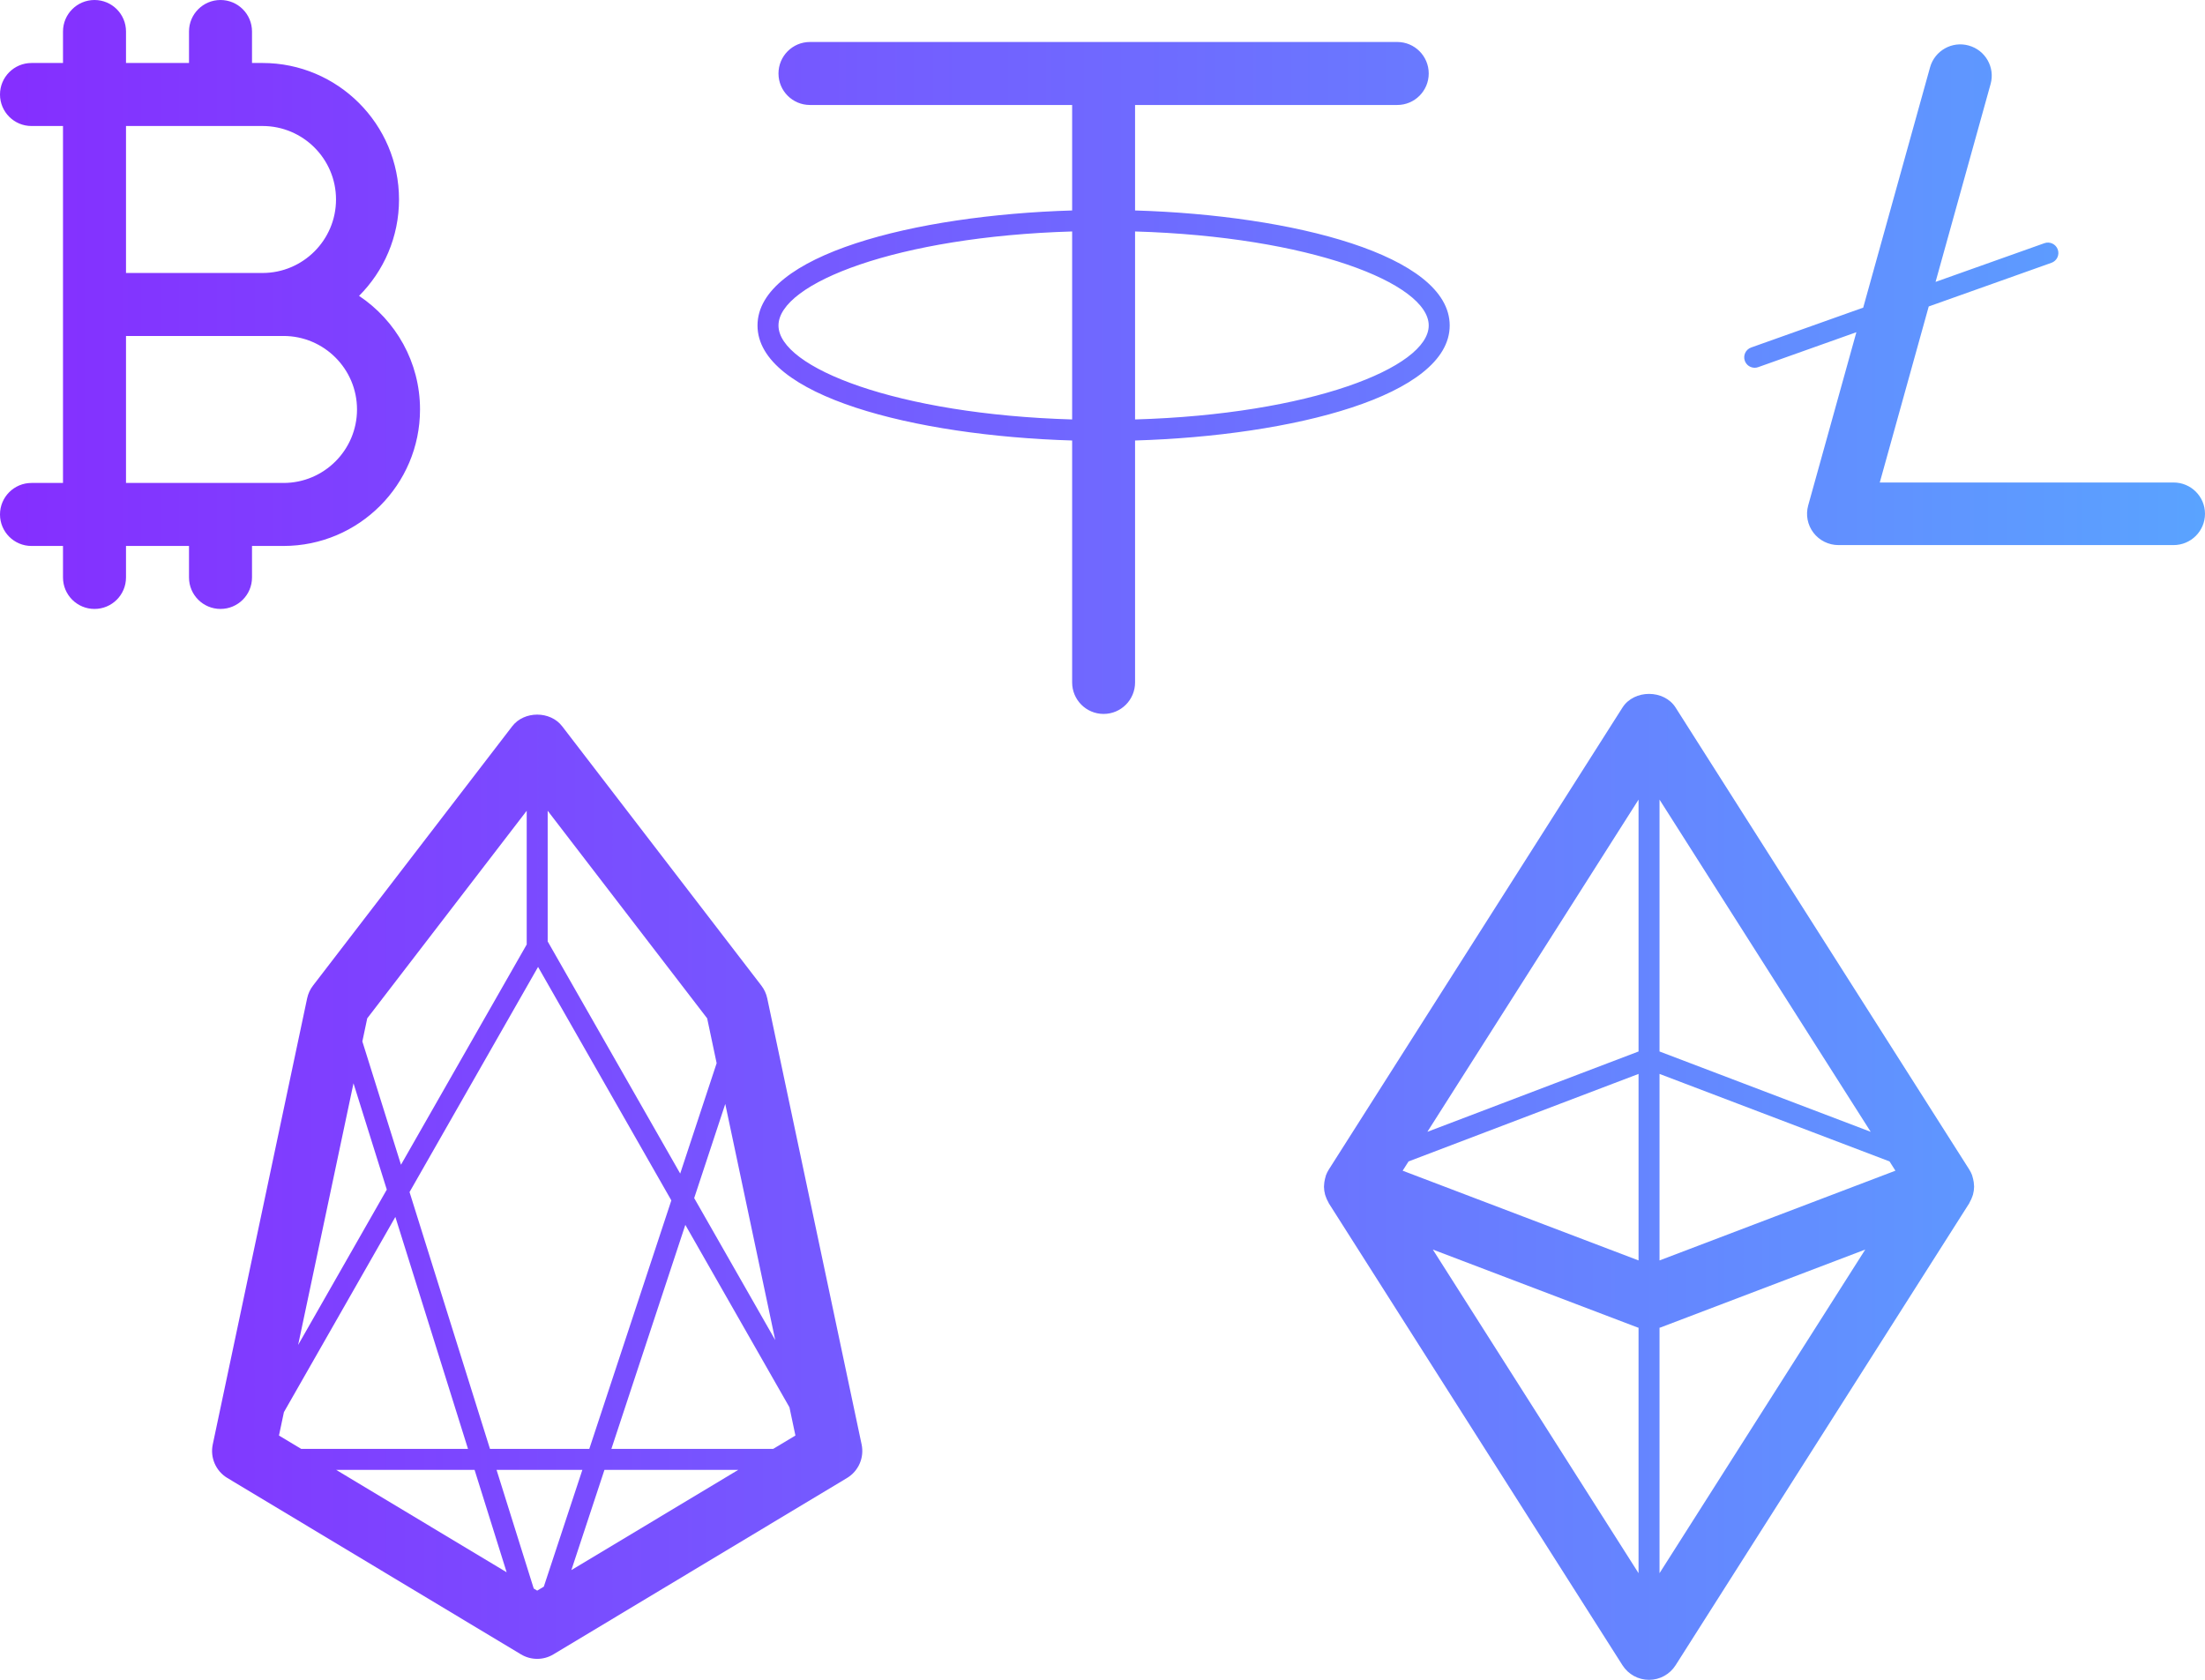
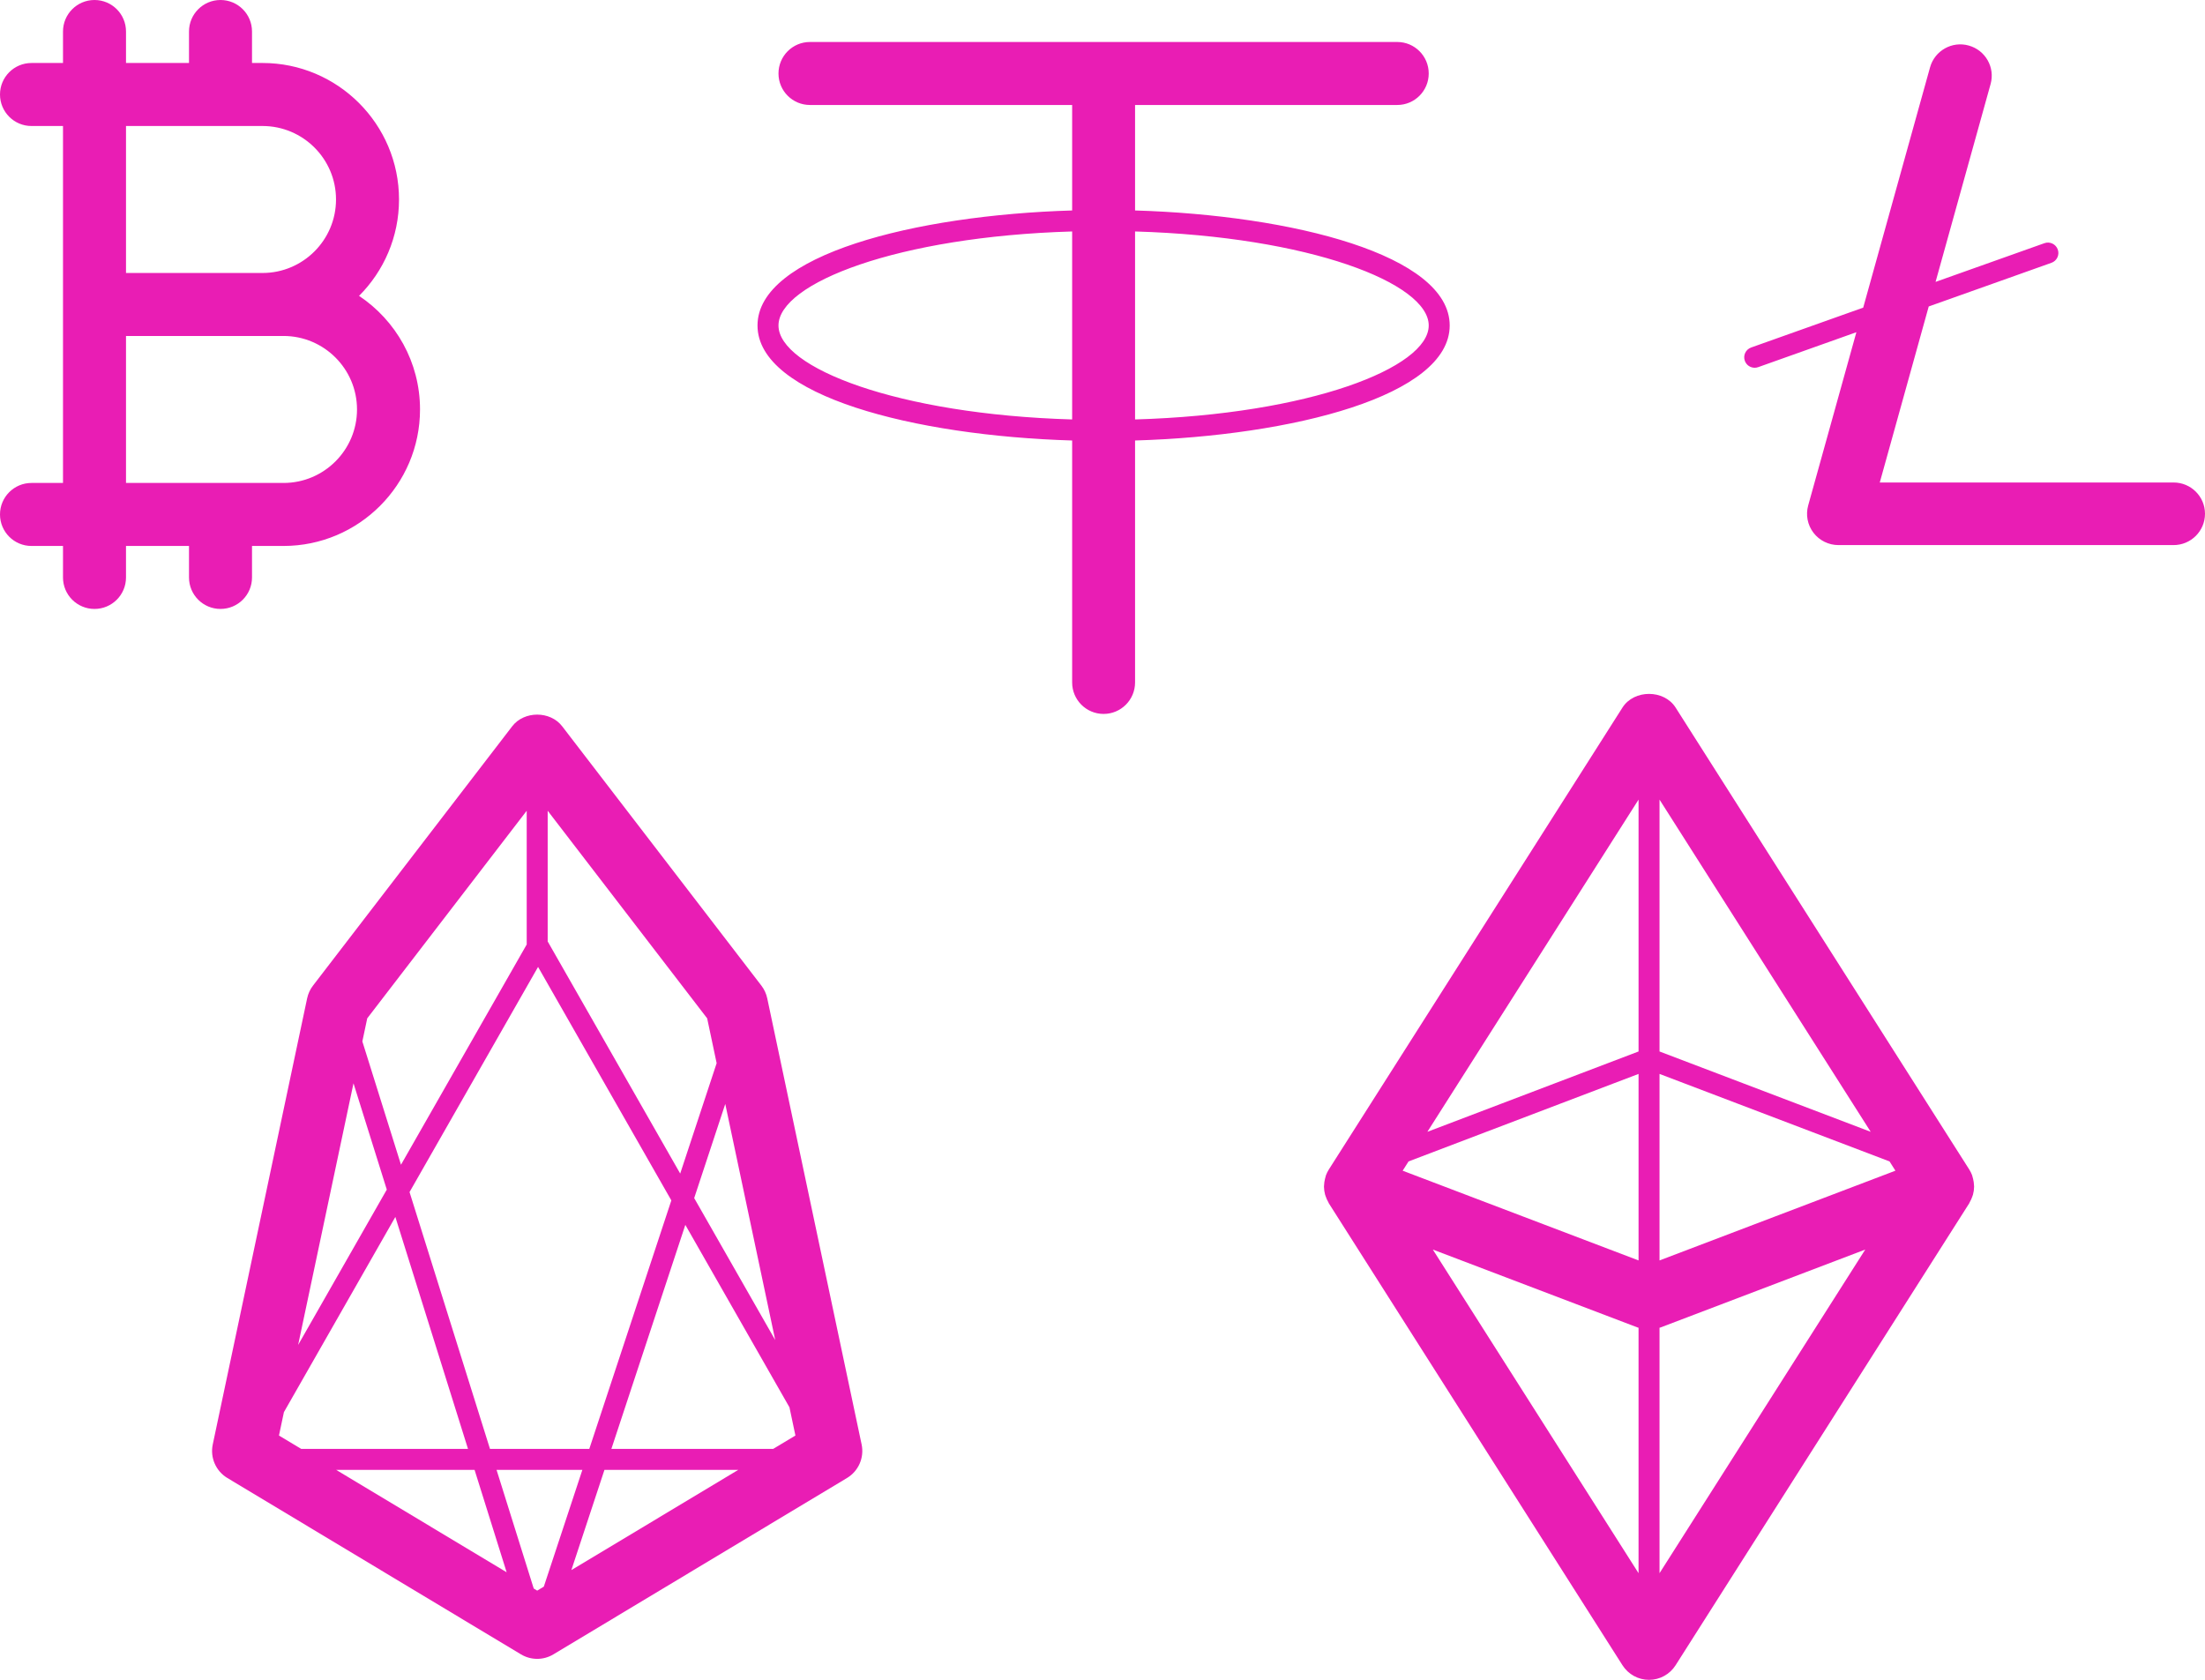
<svg xmlns="http://www.w3.org/2000/svg" version="1.1" id="Layer_1" x="0px" y="0px" width="400px" height="304.772px" viewBox="0 0 400 304.772" enable-background="new 0 0 400 304.772" xml:space="preserve">
  <g>
    <g>
-       <linearGradient id="SVGID_1_" gradientUnits="userSpaceOnUse" x1="0" y1="152.386" x2="400" y2="152.386">
-         <stop offset="0" style="stop-color:#852EFF" />
-         <stop offset="1" style="stop-color:#5AA3FF" />
-       </linearGradient>
-       <path fill="url(#SVGID_1_)" d="M139.181,181.12c-0.176-0.833-0.539-1.621-1.059-2.298l-36.148-47.063    c-2.159-2.81-6.889-2.81-9.049,0l-36.148,47.063c-0.52,0.677-0.882,1.466-1.059,2.298l-17.123,80.945    c-0.505,2.384,0.558,4.829,2.646,6.082l53.27,32.003c0.905,0.544,1.921,0.814,2.938,0.814s2.032-0.27,2.938-0.814l53.27-32.003    c2.088-1.253,3.151-3.697,2.646-6.082L139.181,181.12z M140.63,243.127l-14.7-25.76l5.638-17.078L140.63,243.127z M99.353,147.094    l28.93,37.662l1.72,8.135l-6.611,20.028L99.353,170.8V147.094z M97.608,175.426l24.177,42.361l-14.883,45.082H88.885    l-14.592-46.592L97.608,175.426z M66.618,184.757l28.93-37.662v24.262l-22.807,39.961l-7.008-22.374L66.618,184.757z     M64.126,196.541l6.04,19.287l-16.082,28.182L64.126,196.541z M50.607,260.446l0.896-4.241l20.216-35.418l13.178,42.081H54.639    L50.607,260.446z M60.98,266.677h25.11l5.818,18.579L60.98,266.677z M98.651,287.862l-1.2,0.722l-0.63-0.381l-6.743-21.525h15.567    L98.651,287.862z M103.648,284.862l6.003-18.184h24.269L103.648,284.862z M140.262,262.869h-29.353l13.415-40.641l18.887,33.097    l1.083,5.121L140.262,262.869z M262.984,59.051c0-12.76-28.439-20.015-57.076-20.867V19.046h47.563    c3.152,0,5.708-2.556,5.708-5.713c0-3.154-2.555-5.716-5.708-5.716H146.93c-3.153,0-5.708,2.562-5.708,5.716    c0,3.157,2.555,5.713,5.708,5.713h47.563v19.138c-28.637,0.852-57.076,8.107-57.076,20.867s28.438,20.012,57.076,20.867v43.893    c0,3.16,2.554,5.716,5.707,5.716c3.153,0,5.708-2.556,5.708-5.716V79.918C234.545,79.063,262.984,71.811,262.984,59.051z     M194.493,76.1c-31.665-0.922-53.271-9.394-53.271-17.049c0-7.662,21.605-16.131,53.271-17.056V76.1z M205.908,76.1V41.995    c31.665,0.925,53.271,9.394,53.271,17.056C259.179,66.706,237.573,75.178,205.908,76.1z M357.933,213.89    c-0.032-0.131-0.063-0.255-0.104-0.382c-0.03-0.095-0.041-0.197-0.077-0.289c-0.141-0.375-0.318-0.725-0.524-1.049l-53.267-83.803    c-2.096-3.297-7.536-3.297-9.631,0l-53.265,83.803c-0.206,0.324-0.384,0.674-0.526,1.049c-0.037,0.092-0.047,0.194-0.078,0.289    c-0.041,0.127-0.071,0.251-0.103,0.382c-0.095,0.388-0.151,0.776-0.164,1.163c-0.003,0.089-0.018,0.178-0.017,0.267    c0.006,0.48,0.075,0.947,0.197,1.402c0.027,0.102,0.069,0.197,0.102,0.299c0.127,0.385,0.292,0.754,0.497,1.103    c0.035,0.06,0.047,0.13,0.085,0.19l53.271,83.813c1.048,1.647,2.865,2.645,4.816,2.645c1.951,0,3.768-0.998,4.815-2.645    l53.27-83.813c0.038-0.06,0.05-0.13,0.086-0.19c0.205-0.35,0.37-0.719,0.497-1.103c0.033-0.102,0.074-0.197,0.102-0.299    c0.122-0.455,0.19-0.922,0.197-1.402c0.002-0.089-0.013-0.178-0.016-0.267C358.083,214.665,358.028,214.277,357.933,213.89z     M297.243,285.421l-37.32-58.717l37.195,14.156c0.04,0.016,0.084,0.006,0.124,0.025V285.421z M297.243,228.678l-42.791-16.28    l1.066-1.682l41.725-15.876V228.678z M297.243,190.768l-38.309,14.576l38.309-60.271V190.768z M301.048,145.073l38.309,60.271    l-38.309-14.576V145.073z M301.048,285.421v-44.535c0.04-0.019,0.085-0.01,0.125-0.025l37.195-14.156L301.048,285.421z     M301.048,228.678V194.84l41.725,15.876l1.067,1.682L301.048,228.678z M45.716,104.765v-5.713h5.715    c13.653,0,24.763-11.107,24.763-24.765c0-8.59-4.399-16.166-11.059-20.607c4.477-4.482,7.249-10.669,7.249-17.491    c0-13.651-11.109-24.762-24.763-24.762h-1.905V5.716C45.716,2.559,43.158,0,40.001,0c-3.156,0-5.714,2.559-5.714,5.716v5.713    H22.858V5.716C22.858,2.559,20.3,0,17.143,0c-3.156,0-5.714,2.559-5.714,5.716v5.713H5.715C2.557,11.429,0,13.988,0,17.145    c0,3.157,2.557,5.716,5.714,5.716h5.714v64.76H5.715C2.557,87.621,0,90.18,0,93.337c0,3.157,2.557,5.716,5.714,5.716h5.714v5.713    c0,3.16,2.558,5.713,5.714,5.713c3.157,0,5.715-2.552,5.715-5.713v-5.713h11.429v5.713c0,3.16,2.558,5.713,5.714,5.713    C43.158,110.478,45.716,107.926,45.716,104.765z M22.858,22.86h24.763c7.352,0,13.334,5.977,13.334,13.33    c0,7.353-5.983,13.336-13.334,13.336H26.668h-3.81V22.86z M22.858,87.621V60.955h3.81h20.953h3.81    c7.351,0,13.333,5.98,13.333,13.333c0,7.353-5.982,13.333-13.333,13.333H22.858z M394.301,87.538h-53.299l8.881-31.937    l22.259-7.919c0.989-0.35,1.505-1.434,1.15-2.416c-0.352-0.983-1.445-1.501-2.427-1.144l-19.742,7.022l9.984-35.898    c0.84-3.02-0.937-6.145-3.97-6.984c-3.023-0.852-6.174,0.932-7.013,3.951l-12.127,43.601l-20.325,7.232    c-0.989,0.35-1.504,1.434-1.15,2.416c0.277,0.776,1.007,1.259,1.788,1.259c0.212,0,0.429-0.038,0.639-0.111l17.809-6.336    L328.017,91.7c-0.477,1.713-0.123,3.541,0.955,4.953c1.077,1.411,2.755,2.241,4.535,2.241h60.793c3.148,0,5.699-2.543,5.699-5.681    C400,90.078,397.449,87.538,394.301,87.538z" />
+       <path fill="#e91db4" d="M139.181,181.12c-0.176-0.833-0.539-1.621-1.059-2.298l-36.148-47.063    c-2.159-2.81-6.889-2.81-9.049,0l-36.148,47.063c-0.52,0.677-0.882,1.466-1.059,2.298l-17.123,80.945    c-0.505,2.384,0.558,4.829,2.646,6.082l53.27,32.003c0.905,0.544,1.921,0.814,2.938,0.814s2.032-0.27,2.938-0.814l53.27-32.003    c2.088-1.253,3.151-3.697,2.646-6.082L139.181,181.12z M140.63,243.127l-14.7-25.76l5.638-17.078L140.63,243.127z M99.353,147.094    l28.93,37.662l1.72,8.135l-6.611,20.028L99.353,170.8V147.094z M97.608,175.426l24.177,42.361l-14.883,45.082H88.885    l-14.592-46.592L97.608,175.426z M66.618,184.757l28.93-37.662v24.262l-22.807,39.961l-7.008-22.374L66.618,184.757z     M64.126,196.541l6.04,19.287l-16.082,28.182L64.126,196.541z M50.607,260.446l0.896-4.241l20.216-35.418l13.178,42.081H54.639    L50.607,260.446z M60.98,266.677h25.11l5.818,18.579L60.98,266.677z M98.651,287.862l-1.2,0.722l-0.63-0.381l-6.743-21.525h15.567    L98.651,287.862z M103.648,284.862l6.003-18.184h24.269L103.648,284.862z M140.262,262.869h-29.353l13.415-40.641l18.887,33.097    l1.083,5.121L140.262,262.869z M262.984,59.051c0-12.76-28.439-20.015-57.076-20.867V19.046h47.563    c3.152,0,5.708-2.556,5.708-5.713c0-3.154-2.555-5.716-5.708-5.716H146.93c-3.153,0-5.708,2.562-5.708,5.716    c0,3.157,2.555,5.713,5.708,5.713h47.563v19.138c-28.637,0.852-57.076,8.107-57.076,20.867s28.438,20.012,57.076,20.867v43.893    c0,3.16,2.554,5.716,5.707,5.716c3.153,0,5.708-2.556,5.708-5.716V79.918C234.545,79.063,262.984,71.811,262.984,59.051z     M194.493,76.1c-31.665-0.922-53.271-9.394-53.271-17.049c0-7.662,21.605-16.131,53.271-17.056V76.1z M205.908,76.1V41.995    c31.665,0.925,53.271,9.394,53.271,17.056C259.179,66.706,237.573,75.178,205.908,76.1z M357.933,213.89    c-0.032-0.131-0.063-0.255-0.104-0.382c-0.03-0.095-0.041-0.197-0.077-0.289c-0.141-0.375-0.318-0.725-0.524-1.049l-53.267-83.803    c-2.096-3.297-7.536-3.297-9.631,0l-53.265,83.803c-0.206,0.324-0.384,0.674-0.526,1.049c-0.037,0.092-0.047,0.194-0.078,0.289    c-0.041,0.127-0.071,0.251-0.103,0.382c-0.095,0.388-0.151,0.776-0.164,1.163c-0.003,0.089-0.018,0.178-0.017,0.267    c0.006,0.48,0.075,0.947,0.197,1.402c0.027,0.102,0.069,0.197,0.102,0.299c0.127,0.385,0.292,0.754,0.497,1.103    c0.035,0.06,0.047,0.13,0.085,0.19l53.271,83.813c1.048,1.647,2.865,2.645,4.816,2.645c1.951,0,3.768-0.998,4.815-2.645    l53.27-83.813c0.038-0.06,0.05-0.13,0.086-0.19c0.205-0.35,0.37-0.719,0.497-1.103c0.033-0.102,0.074-0.197,0.102-0.299    c0.122-0.455,0.19-0.922,0.197-1.402c0.002-0.089-0.013-0.178-0.016-0.267C358.083,214.665,358.028,214.277,357.933,213.89z     M297.243,285.421l-37.32-58.717l37.195,14.156c0.04,0.016,0.084,0.006,0.124,0.025V285.421z M297.243,228.678l-42.791-16.28    l1.066-1.682l41.725-15.876V228.678z M297.243,190.768l-38.309,14.576l38.309-60.271V190.768z M301.048,145.073l38.309,60.271    l-38.309-14.576V145.073z M301.048,285.421v-44.535c0.04-0.019,0.085-0.01,0.125-0.025l37.195-14.156L301.048,285.421z     M301.048,228.678V194.84l41.725,15.876l1.067,1.682L301.048,228.678z M45.716,104.765v-5.713h5.715    c13.653,0,24.763-11.107,24.763-24.765c0-8.59-4.399-16.166-11.059-20.607c4.477-4.482,7.249-10.669,7.249-17.491    c0-13.651-11.109-24.762-24.763-24.762h-1.905V5.716C45.716,2.559,43.158,0,40.001,0c-3.156,0-5.714,2.559-5.714,5.716v5.713    H22.858V5.716C22.858,2.559,20.3,0,17.143,0c-3.156,0-5.714,2.559-5.714,5.716v5.713H5.715C2.557,11.429,0,13.988,0,17.145    c0,3.157,2.557,5.716,5.714,5.716h5.714v64.76H5.715C2.557,87.621,0,90.18,0,93.337c0,3.157,2.557,5.716,5.714,5.716h5.714v5.713    c0,3.16,2.558,5.713,5.714,5.713c3.157,0,5.715-2.552,5.715-5.713v-5.713h11.429v5.713c0,3.16,2.558,5.713,5.714,5.713    C43.158,110.478,45.716,107.926,45.716,104.765z M22.858,22.86h24.763c7.352,0,13.334,5.977,13.334,13.33    c0,7.353-5.983,13.336-13.334,13.336H26.668h-3.81V22.86z M22.858,87.621V60.955h3.81h20.953h3.81    c7.351,0,13.333,5.98,13.333,13.333c0,7.353-5.982,13.333-13.333,13.333H22.858z M394.301,87.538h-53.299l8.881-31.937    l22.259-7.919c0.989-0.35,1.505-1.434,1.15-2.416c-0.352-0.983-1.445-1.501-2.427-1.144l-19.742,7.022l9.984-35.898    c0.84-3.02-0.937-6.145-3.97-6.984c-3.023-0.852-6.174,0.932-7.013,3.951l-12.127,43.601l-20.325,7.232    c-0.989,0.35-1.504,1.434-1.15,2.416c0.277,0.776,1.007,1.259,1.788,1.259c0.212,0,0.429-0.038,0.639-0.111l17.809-6.336    L328.017,91.7c-0.477,1.713-0.123,3.541,0.955,4.953c1.077,1.411,2.755,2.241,4.535,2.241h60.793c3.148,0,5.699-2.543,5.699-5.681    C400,90.078,397.449,87.538,394.301,87.538z" />
    </g>
  </g>
</svg>
